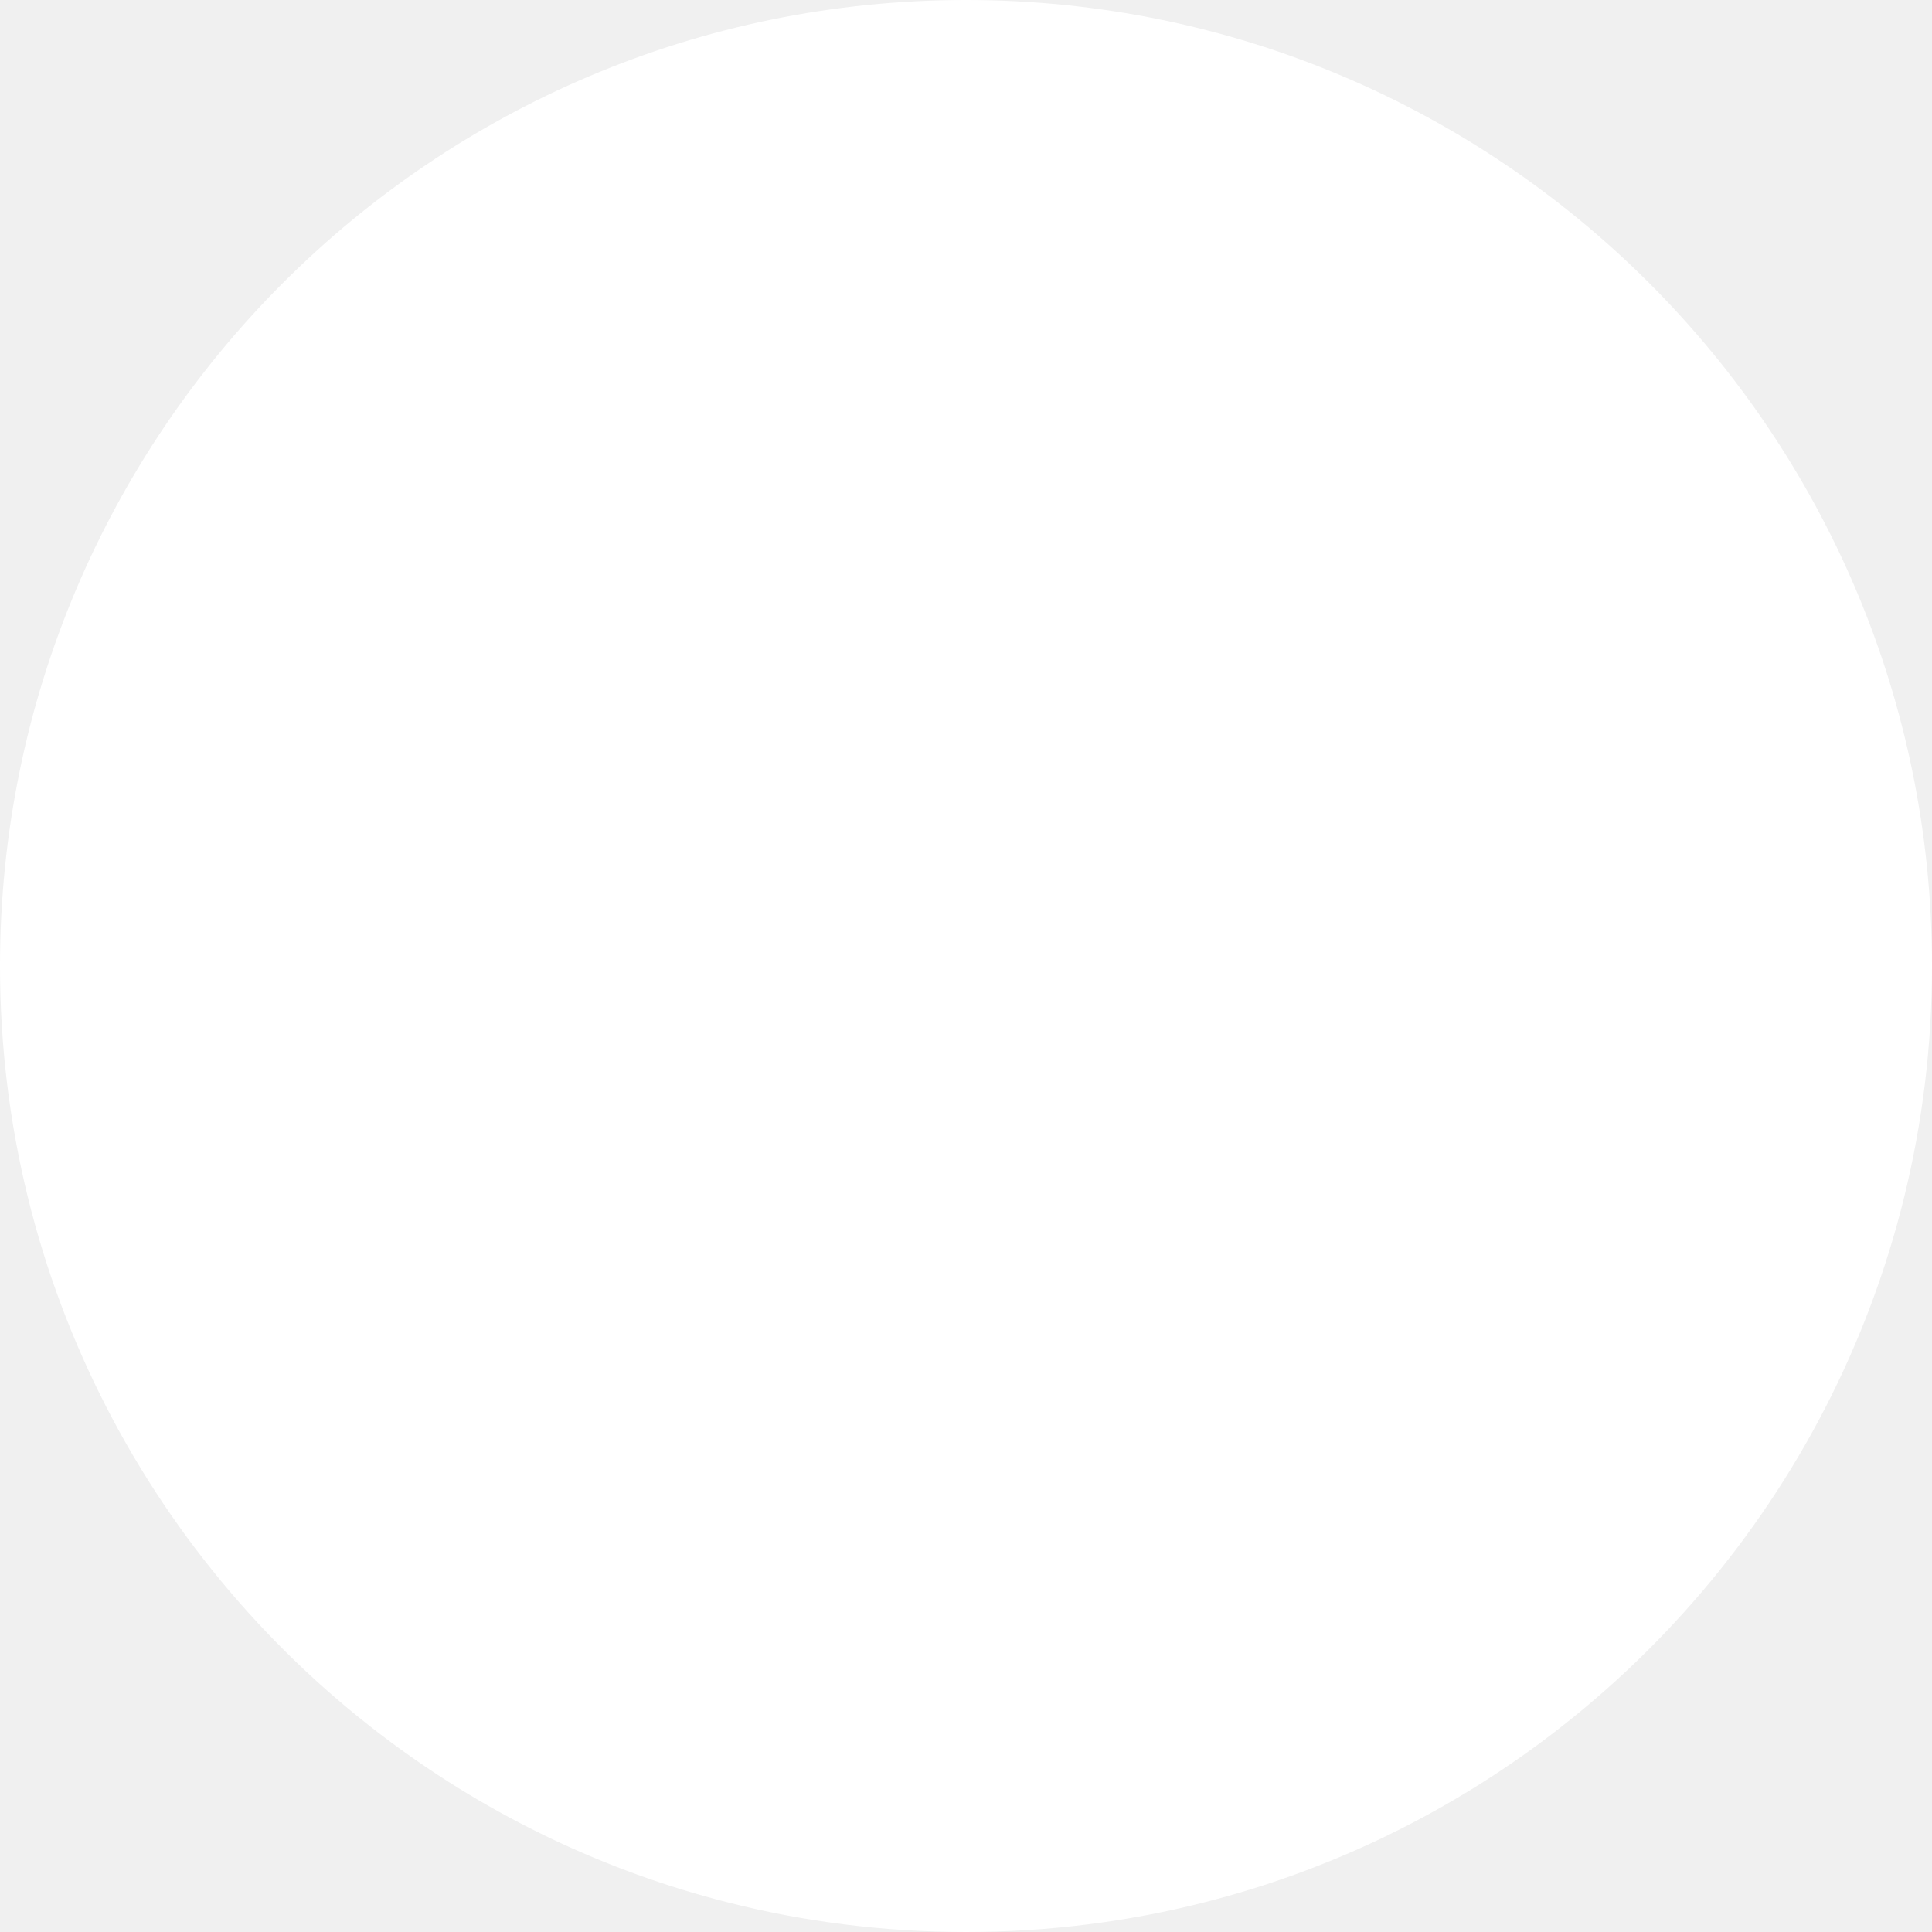
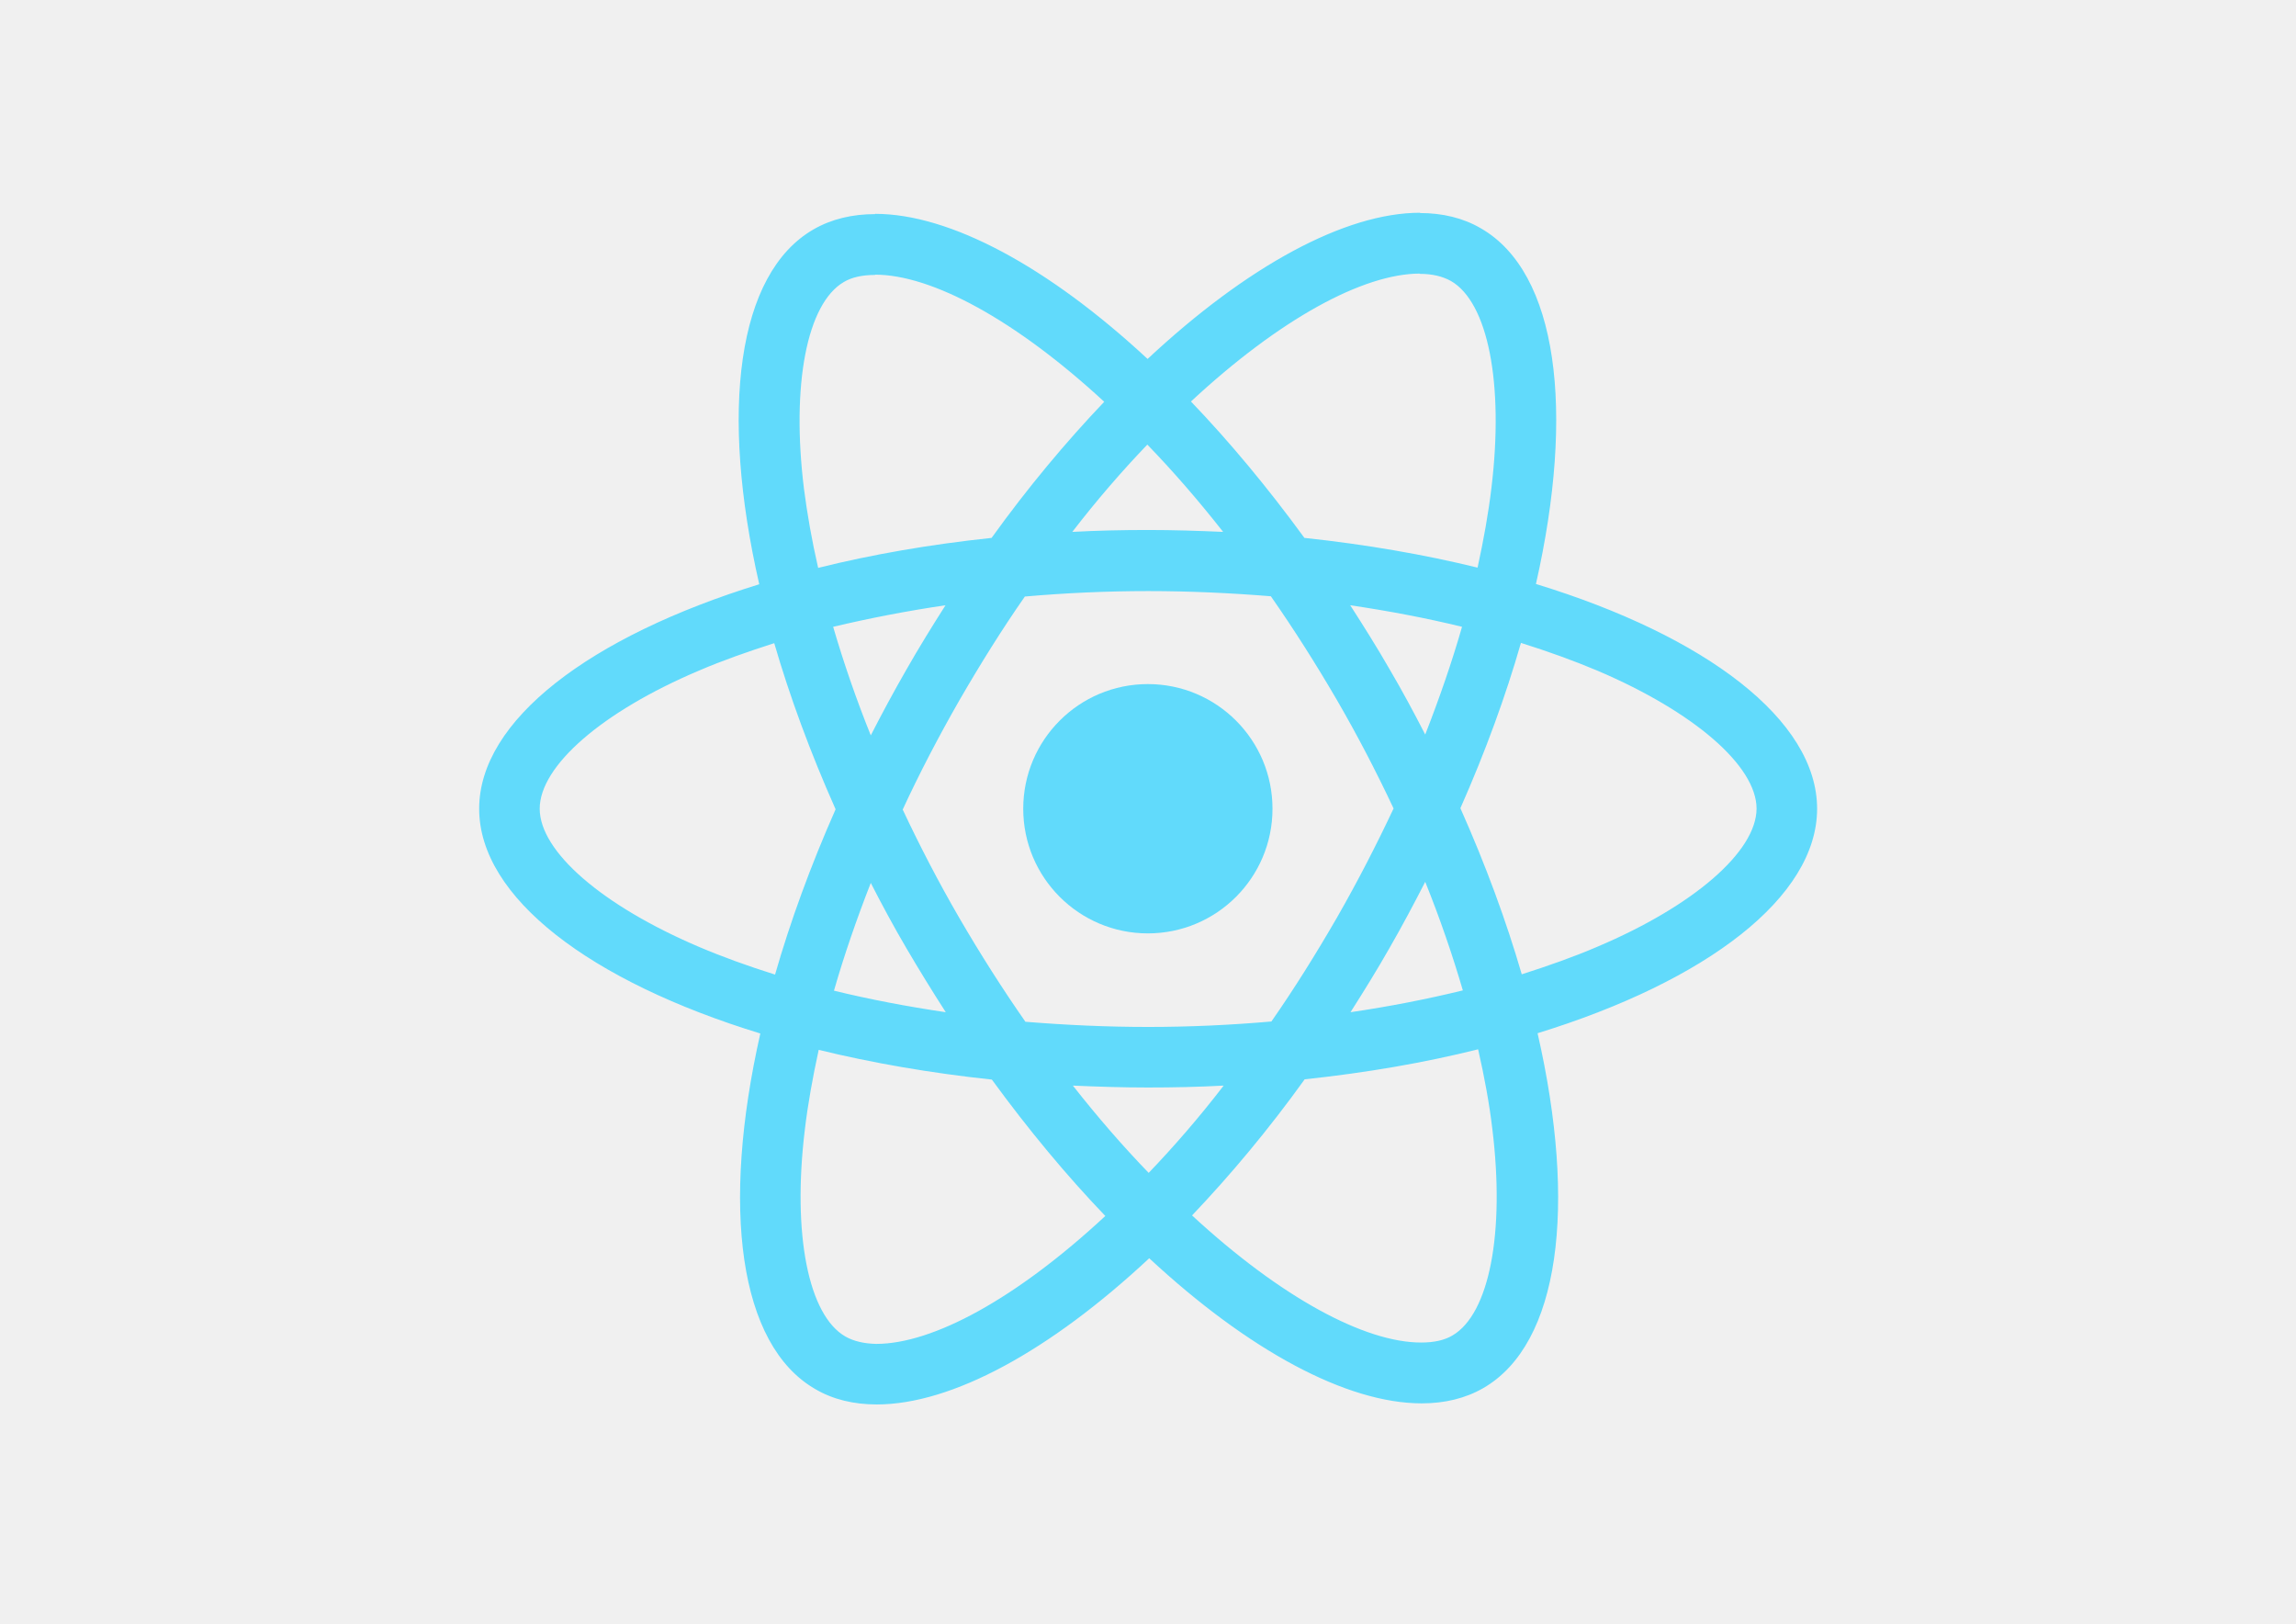
- <svg xmlns="http://www.w3.org/2000/svg" width="512" height="512" viewBox="0 0 512 512" fill="none">
-   <path d="M512 256C512 340.344 471.207 415.159 408.283 461.803C381.941 481.322 351.723 495.908 318.996 504.184C298.841 509.294 277.744 512 256 512C234.256 512 213.149 509.294 192.993 504.184C160.267 495.908 130.048 481.322 103.706 461.792C40.782 415.148 0 340.334 0 256C0 114.615 114.615 0 256 0C397.385 0 512 114.615 512 256Z" fill="white" />
+ <svg xmlns="http://www.w3.org/2000/svg" version="1.1" id="Layer_2_1_" x="0px" y="0px" viewBox="0 0 841.9 595.3" enable-background="new 0 0 841.9 595.3" xml:space="preserve">
+   <g>
+     <path fill="#61DAFB" d="M666.3,296.5c0-32.5-40.7-63.3-103.1-82.4c14.4-63.6,8-114.2-20.2-130.4c-6.5-3.8-14.1-5.6-22.4-5.6v22.3   c4.6,0,8.3,0.9,11.4,2.6c13.6,7.8,19.5,37.5,14.9,75.7c-1.1,9.4-2.9,19.3-5.1,29.4c-19.6-4.8-41-8.5-63.5-10.9   c-13.5-18.5-27.5-35.3-41.6-50c32.6-30.3,63.2-46.9,84-46.9l0-22.3c0,0,0,0,0,0c-27.5,0-63.5,19.6-99.9,53.6   c-36.4-33.8-72.4-53.2-99.9-53.2v22.3c20.7,0,51.4,16.5,84,46.6c-14,14.7-28,31.4-41.3,49.9c-22.6,2.4-44,6.1-63.6,11   c-2.3-10-4-19.7-5.2-29c-4.7-38.2,1.1-67.9,14.6-75.8c3-1.8,6.9-2.6,11.5-2.6l0-22.3c0,0,0,0,0,0c-8.4,0-16,1.8-22.6,5.6   c-28.1,16.2-34.4,66.7-19.9,130.1c-62.2,19.2-102.7,49.9-102.7,82.3c0,32.5,40.7,63.3,103.1,82.4c-14.4,63.6-8,114.2,20.2,130.4   c6.5,3.8,14.1,5.6,22.5,5.6c27.5,0,63.5-19.6,99.9-53.6c36.4,33.8,72.4,53.2,99.9,53.2c8.4,0,16-1.8,22.6-5.6   c28.1-16.2,34.4-66.7,19.9-130.1C625.8,359.7,666.3,328.9,666.3,296.5z M536.1,229.8c-3.7,12.9-8.3,26.2-13.5,39.5   c-4.1-8-8.4-16-13.1-24c-4.6-8-9.5-15.8-14.4-23.4C509.3,224,523,226.6,536.1,229.8z M490.3,336.3c-7.8,13.5-15.8,26.3-24.1,38.2   c-14.9,1.3-30,2-45.2,2c-15.1,0-30.2-0.7-45-1.9c-8.3-11.9-16.4-24.6-24.2-38c-7.6-13.1-14.5-26.4-20.8-39.8   c6.2-13.4,13.2-26.8,20.7-39.9c7.8-13.5,15.8-26.3,24.1-38.2c14.9-1.3,30-2,45.2-2c15.1,0,30.2,0.7,45,1.9   c8.3,11.9,16.4,24.6,24.2,38c7.6,13.1,14.5,26.4,20.8,39.8C504.7,309.8,497.8,323.2,490.3,336.3z M522.6,323.3   c5.4,13.4,10,26.8,13.8,39.8c-13.1,3.2-26.9,5.9-41.2,8c4.9-7.7,9.8-15.6,14.4-23.7C514.2,339.4,518.5,331.3,522.6,323.3z    M421.2,430c-9.3-9.6-18.6-20.3-27.8-32c9,0.4,18.2,0.7,27.5,0.7c9.4,0,18.7-0.2,27.8-0.7C439.7,409.7,430.4,420.4,421.2,430z    M346.8,371.1c-14.2-2.1-27.9-4.7-41-7.9c3.7-12.9,8.3-26.2,13.5-39.5c4.1,8,8.4,16,13.1,24C337.1,355.7,341.9,363.5,346.8,371.1z    M420.7,163c9.3,9.6,18.6,20.3,27.8,32c-9-0.4-18.2-0.7-27.5-0.7c-9.4,0-18.7,0.2-27.8,0.7C402.2,183.3,411.5,172.6,420.7,163z    M346.7,221.9c-4.9,7.7-9.8,15.6-14.4,23.7c-4.6,8-8.9,16-13,24c-5.4-13.4-10-26.8-13.8-39.8C318.6,226.7,332.4,224,346.7,221.9z    M256.2,347.1c-35.4-15.1-58.3-34.9-58.3-50.6c0-15.7,22.9-35.6,58.3-50.6c8.6-3.7,18-7,27.7-10.1c5.7,19.6,13.2,40,22.5,60.9   c-9.2,20.8-16.6,41.1-22.2,60.6C274.3,354.2,264.9,350.8,256.2,347.1z M310,490c-13.6-7.8-19.5-37.5-14.9-75.7   c1.1-9.4,2.9-19.3,5.1-29.4c19.6,4.8,41,8.5,63.5,10.9c13.5,18.5,27.5,35.3,41.6,50c-32.6,30.3-63.2,46.9-84,46.9   C316.8,492.6,313,491.7,310,490z M547.2,413.8c4.7,38.2-1.1,67.9-14.6,75.8c-3,1.8-6.9,2.6-11.5,2.6c-20.7,0-51.4-16.5-84-46.6   c14-14.7,28-31.4,41.3-49.9c22.6-2.4,44-6.1,63.6-11C544.3,394.8,546.1,404.5,547.2,413.8z M585.7,347.1c-8.6,3.7-18,7-27.7,10.1   c-5.7-19.6-13.2-40-22.5-60.9c9.2-20.8,16.6-41.1,22.2-60.6c9.9,3.1,19.3,6.5,28.1,10.2c35.4,15.1,58.3,34.9,58.3,50.6   C644,312.2,621.1,332.1,585.7,347.1z" />
+     <polygon fill="#61DAFB" points="320.8,78.4 320.8,78.4 320.8,78.4  " />
+     <circle fill="#61DAFB" cx="420.9" cy="296.5" r="45.7" />
+     <polygon fill="#61DAFB" points="520.5,78.1 520.5,78.1 520.5,78.1  " />
+   </g>
</svg>
